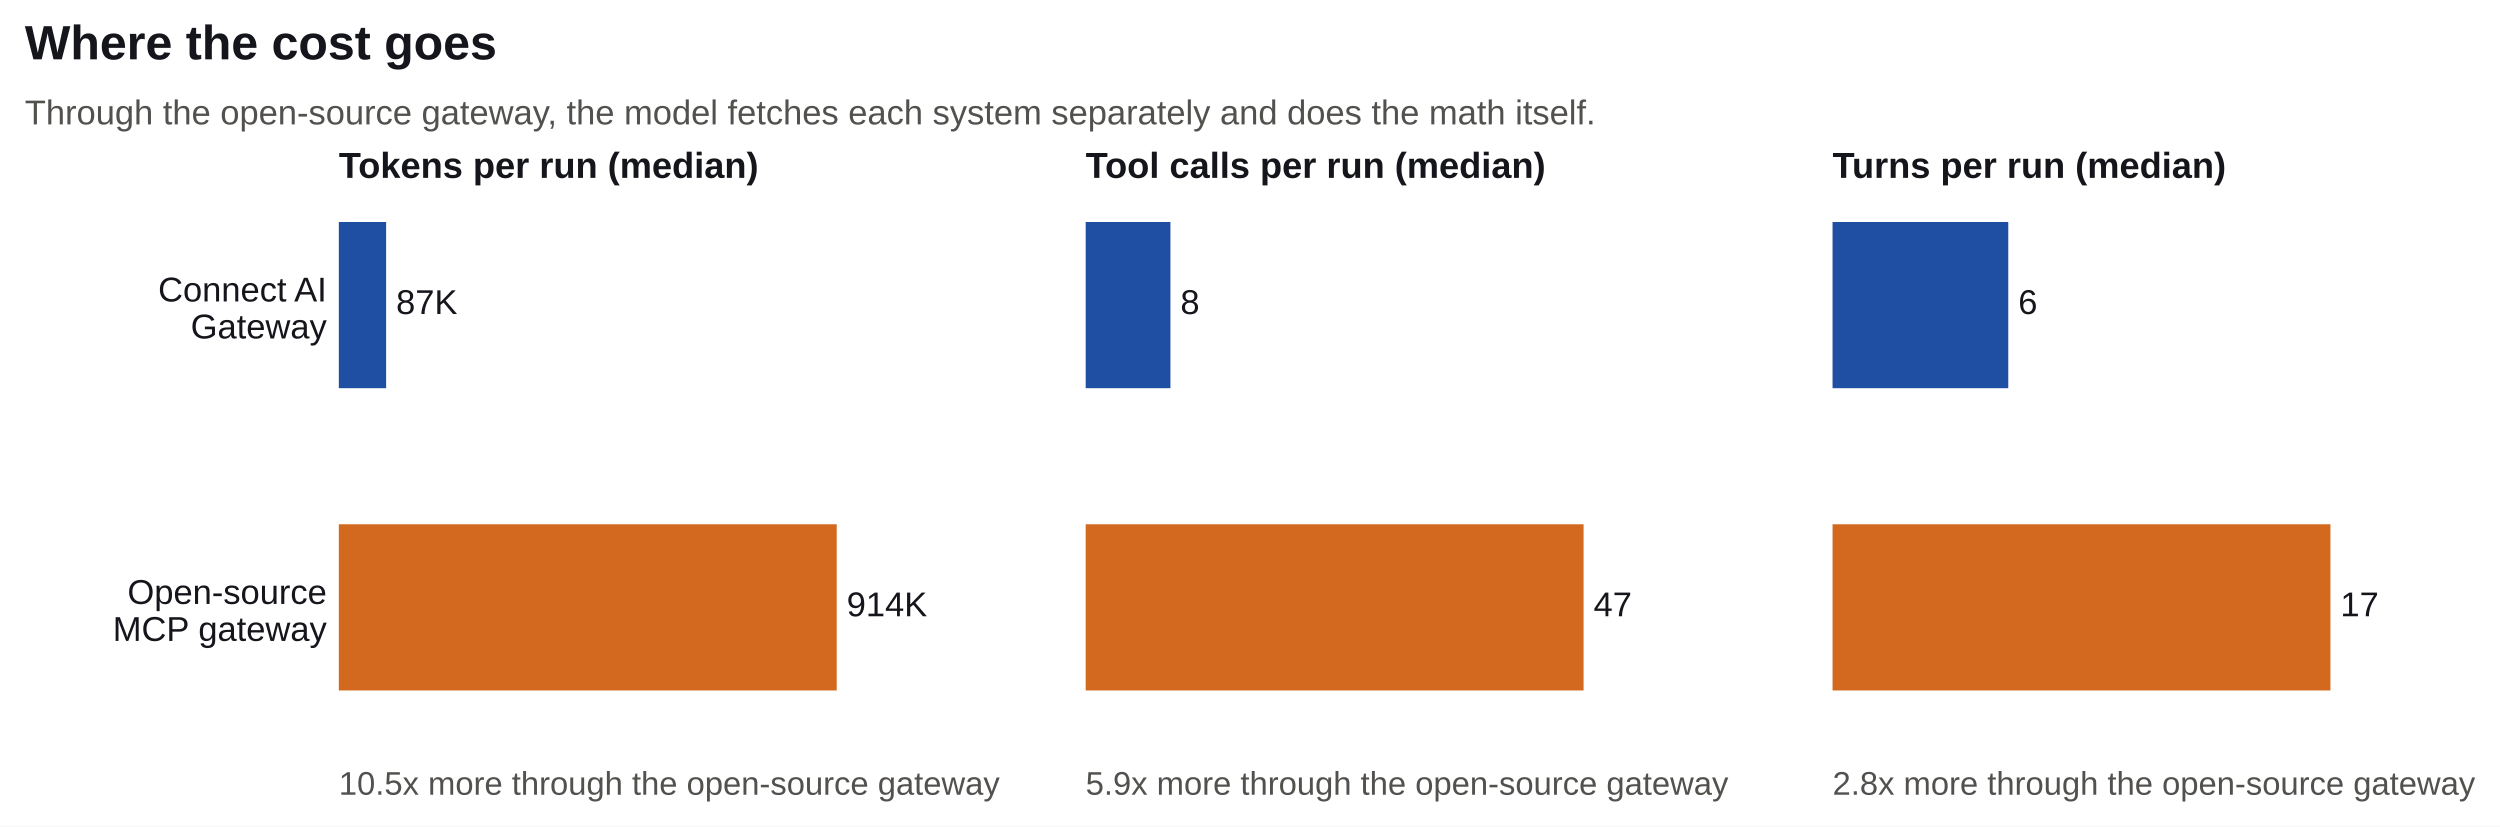
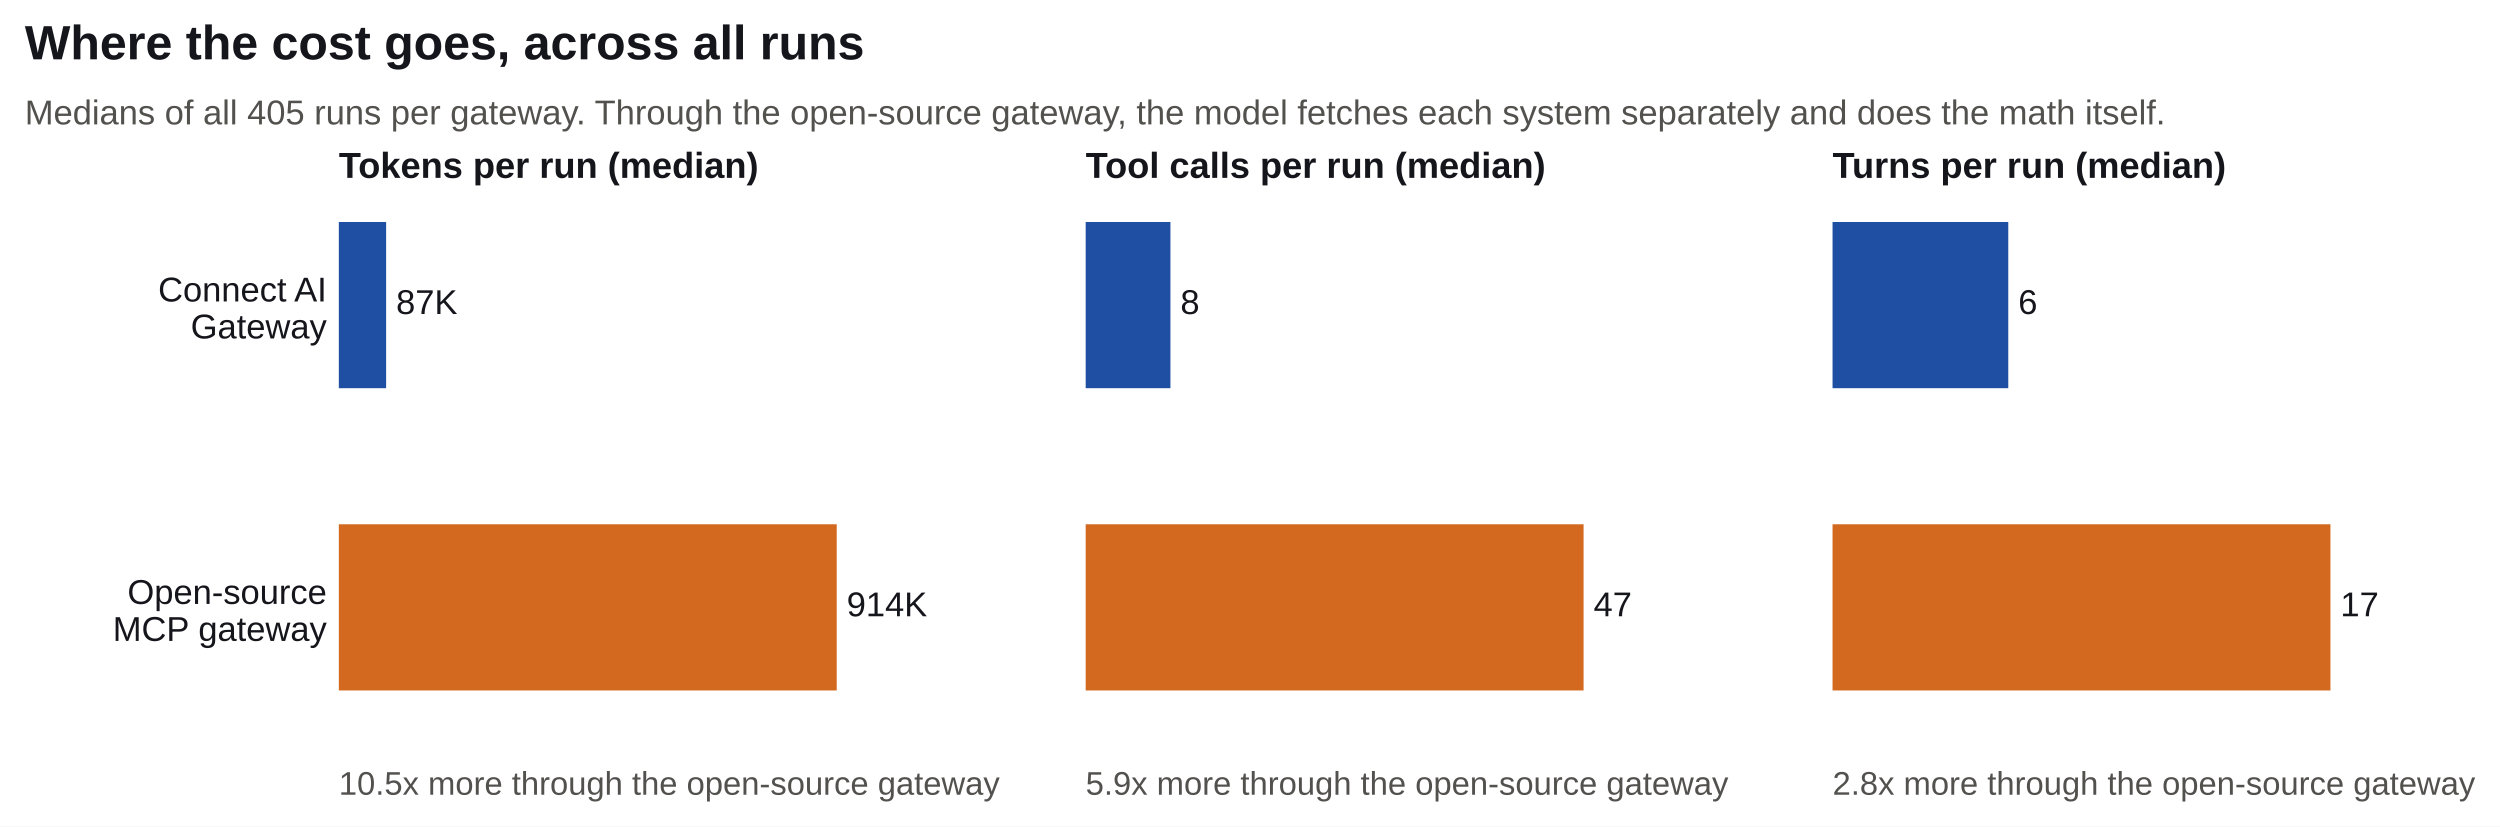
<svg xmlns="http://www.w3.org/2000/svg" width="725.154pt" height="239.722pt" viewBox="0 0 725.154 239.722" version="1.1">
  <defs>
    <style type="text/css">*{stroke-linejoin: round; stroke-linecap: butt}</style>
  </defs>
  <g id="figure_1">
    <g id="patch_1">
      <path d="M 0 239.722  L 725.154 239.722  L 725.154 0  L 0 0  z " style="fill: #ffffff" />
    </g>
    <g id="axes_1">
      <g id="patch_2">
        <path d="M 98.28 207.072  L 278.809 207.072  L 278.809 57.6  L 98.28 57.6  z " style="fill: #ffffff" />
      </g>
      <g id="matplotlib.axis_1" />
      <g id="matplotlib.axis_2">
        <g id="ytick_1">
          <g id="line2d_1" />
          <g id="text_1">
            <text style="font-size: 10px; font-family: 'Arial', 'Helvetica', 'DejaVu Sans'; fill: #15151c" transform="translate(45.85969 87.44788)">Connect AI</text>
            <text style="font-size: 10px; font-family: 'Arial', 'Helvetica', 'DejaVu Sans'; fill: #15151c" transform="translate(55.31906 98.17101)">Gateway</text>
          </g>
        </g>
        <g id="ytick_2">
          <g id="line2d_2" />
          <g id="text_2">
            <text style="font-size: 10px; font-family: 'Arial', 'Helvetica', 'DejaVu Sans'; fill: #15151c" transform="translate(36.97687 175.1788)">Open-source</text>
            <text style="font-size: 10px; font-family: 'Arial', 'Helvetica', 'DejaVu Sans'; fill: #15151c" transform="translate(32.71125 185.9019)">MCP gateway</text>
          </g>
        </g>
      </g>
      <g id="patch_3">
-         <path d="M 98.28 112.611  L 112.002 112.611  L 112.002 64.394  L 98.28 64.394  z " clip-path="url(#p5de7e7f364)" style="fill: #1f4fa3" />
+         <path d="M 98.28 112.611  L 112.002 112.611  L 112.002 64.394  L 98.28 64.394  z " clip-path="url(#p6a921cb11a)" style="fill: #1f4fa3" />
      </g>
      <g id="patch_4">
-         <path d="M 98.28 200.278  L 242.704 200.278  L 242.704 152.061  L 98.28 152.061  z " clip-path="url(#p5de7e7f364)" style="fill: #d2691e" />
+         <path d="M 98.28 200.278  L 242.704 200.278  L 242.704 152.061  L 98.28 152.061  z " clip-path="url(#p6a921cb11a)" style="fill: #d2691e" />
      </g>
      <g id="text_3">
        <text style="font-size: 10px; font-family: 'Arial', 'Helvetica', 'DejaVu Sans'; text-anchor: start; fill: #15151c" x="114.891" y="91.088" transform="rotate(-0 114.8907 91.08773)">87K</text>
      </g>
      <g id="text_4">
        <text style="font-size: 10px; font-family: 'Arial', 'Helvetica', 'DejaVu Sans'; text-anchor: start; fill: #15151c" x="245.592" y="178.755" transform="rotate(-0 245.592 178.7546)">914K</text>
      </g>
      <g id="text_5">
        <text style="font-size: 9.5px; font-family: 'Arial', 'Helvetica', 'DejaVu Sans'; text-anchor: start; fill: #52514e" x="98.28" y="230.523" transform="rotate(-0 98.28 230.5229)">10.5x more through the open-source gateway</text>
      </g>
      <g id="text_6">
        <text style="font-weight: 700; font-size: 10.5px; font-family: 'Arial', 'Helvetica', 'DejaVu Sans'; text-anchor: start; fill: #15151c" x="98.28" y="51.6" transform="rotate(-0 98.28 51.6)">Tokens per run (median)</text>
      </g>
    </g>
    <g id="axes_2">
      <g id="patch_5">
        <path d="M 314.915 207.072  L 495.445 207.072  L 495.445 57.6  L 314.915 57.6  z " style="fill: #ffffff" />
      </g>
      <g id="matplotlib.axis_3" />
      <g id="matplotlib.axis_4">
        <g id="ytick_3">
          <g id="line2d_3" />
        </g>
        <g id="ytick_4">
          <g id="line2d_4" />
        </g>
      </g>
      <g id="patch_6">
-         <path d="M 314.915 112.611  L 339.498 112.611  L 339.498 64.394  L 314.915 64.394  z " clip-path="url(#p64dcaaad57)" style="fill: #1f4fa3" />
+         <path d="M 314.915 112.611  L 339.498 112.611  L 339.498 64.394  L 314.915 64.394  z " clip-path="url(#pb13ce73262)" style="fill: #1f4fa3" />
      </g>
      <g id="patch_7">
-         <path d="M 314.915 200.278  L 459.339 200.278  L 459.339 152.061  L 314.915 152.061  z " clip-path="url(#p64dcaaad57)" style="fill: #d2691e" />
+         <path d="M 314.915 200.278  L 459.339 200.278  L 459.339 152.061  L 314.915 152.061  z " clip-path="url(#pb13ce73262)" style="fill: #d2691e" />
      </g>
      <g id="text_7">
        <text style="font-size: 10px; font-family: 'Arial', 'Helvetica', 'DejaVu Sans'; text-anchor: start; fill: #15151c" x="342.386" y="91.088" transform="rotate(-0 342.3865 91.08773)">8</text>
      </g>
      <g id="text_8">
        <text style="font-size: 10px; font-family: 'Arial', 'Helvetica', 'DejaVu Sans'; text-anchor: start; fill: #15151c" x="462.227" y="178.755" transform="rotate(-0 462.2273 178.7546)">47</text>
      </g>
      <g id="text_9">
        <text style="font-size: 9.5px; font-family: 'Arial', 'Helvetica', 'DejaVu Sans'; text-anchor: start; fill: #52514e" x="314.915" y="230.523" transform="rotate(-0 314.9153 230.5229)">5.9x more through the open-source gateway</text>
      </g>
      <g id="text_10">
        <text style="font-weight: 700; font-size: 10.5px; font-family: 'Arial', 'Helvetica', 'DejaVu Sans'; text-anchor: start; fill: #15151c" x="314.915" y="51.6" transform="rotate(-0 314.9153 51.6)">Tool calls per run (median)</text>
      </g>
    </g>
    <g id="axes_3">
      <g id="patch_8">
        <path d="M 531.551 207.072  L 712.08 207.072  L 712.08 57.6  L 531.551 57.6  z " style="fill: #ffffff" />
      </g>
      <g id="matplotlib.axis_5" />
      <g id="matplotlib.axis_6">
        <g id="ytick_5">
          <g id="line2d_5" />
        </g>
        <g id="ytick_6">
          <g id="line2d_6" />
        </g>
      </g>
      <g id="patch_9">
-         <path d="M 531.551 112.611  L 582.524 112.611  L 582.524 64.394  L 531.551 64.394  z " clip-path="url(#pffef658986)" style="fill: #1f4fa3" />
+         <path d="M 531.551 112.611  L 582.524 112.611  L 582.524 64.394  L 531.551 64.394  z " clip-path="url(#p7b636d9eb6)" style="fill: #1f4fa3" />
      </g>
      <g id="patch_10">
-         <path d="M 531.551 200.278  L 675.974 200.278  L 675.974 152.061  L 531.551 152.061  z " clip-path="url(#pffef658986)" style="fill: #d2691e" />
+         <path d="M 531.551 200.278  L 675.974 200.278  L 675.974 152.061  L 531.551 152.061  z " clip-path="url(#p7b636d9eb6)" style="fill: #d2691e" />
      </g>
      <g id="text_11">
        <text style="font-size: 10px; font-family: 'Arial', 'Helvetica', 'DejaVu Sans'; text-anchor: start; fill: #15151c" x="585.412" y="91.088" transform="rotate(-0 585.4121 91.08773)">6</text>
      </g>
      <g id="text_12">
        <text style="font-size: 10px; font-family: 'Arial', 'Helvetica', 'DejaVu Sans'; text-anchor: start; fill: #15151c" x="678.863" y="178.755" transform="rotate(-0 678.8626 178.7546)">17</text>
      </g>
      <g id="text_13">
        <text style="font-size: 9.5px; font-family: 'Arial', 'Helvetica', 'DejaVu Sans'; text-anchor: start; fill: #52514e" x="531.551" y="230.523" transform="rotate(-0 531.5506 230.5229)">2.8x more through the open-source gateway</text>
      </g>
      <g id="text_14">
        <text style="font-weight: 700; font-size: 10.5px; font-family: 'Arial', 'Helvetica', 'DejaVu Sans'; text-anchor: start; fill: #15151c" x="531.551" y="51.6" transform="rotate(-0 531.5506 51.6)">Turns per run (median)</text>
      </g>
    </g>
    <g id="text_15">
-       <text style="font-weight: 700; font-size: 14px; font-family: 'Arial', 'Helvetica', 'DejaVu Sans'; text-anchor: start; fill: #15151c" x="7.2" y="17.221" transform="rotate(-0 7.2 17.22094)">Where the cost goes</text>
+       <text style="font-weight: 700; font-size: 14px; font-family: 'Arial', 'Helvetica', 'DejaVu Sans'; text-anchor: start; fill: #15151c" x="7.2" y="17.221" transform="rotate(-0 7.2 17.22094)">Where the cost goes, across all runs</text>
    </g>
    <g id="text_16">
-       <text style="font-size: 10px; font-family: 'Arial', 'Helvetica', 'DejaVu Sans'; text-anchor: start; fill: #52514e" x="7.2" y="36.08" transform="rotate(-0 7.2 36.07969)">Through the open-source gateway, the model fetches each system separately and does the math itself.</text>
+       <text style="font-size: 10px; font-family: 'Arial', 'Helvetica', 'DejaVu Sans'; text-anchor: start; fill: #52514e" x="7.2" y="36.08" transform="rotate(-0 7.2 36.07969)">Medians of all 405 runs per gateway. Through the open-source gateway, the model fetches each system separately and does the math itself.</text>
    </g>
  </g>
  <defs>
-     <clipPath id="p5de7e7f364">
+     <clipPath id="p6a921cb11a">
      <rect x="98.28" y="57.6" width="180.529" height="149.472" />
    </clipPath>
-     <clipPath id="p64dcaaad57">
+     <clipPath id="pb13ce73262">
      <rect x="314.915" y="57.6" width="180.529" height="149.472" />
    </clipPath>
-     <clipPath id="pffef658986">
+     <clipPath id="p7b636d9eb6">
      <rect x="531.551" y="57.6" width="180.529" height="149.472" />
    </clipPath>
  </defs>
</svg>
